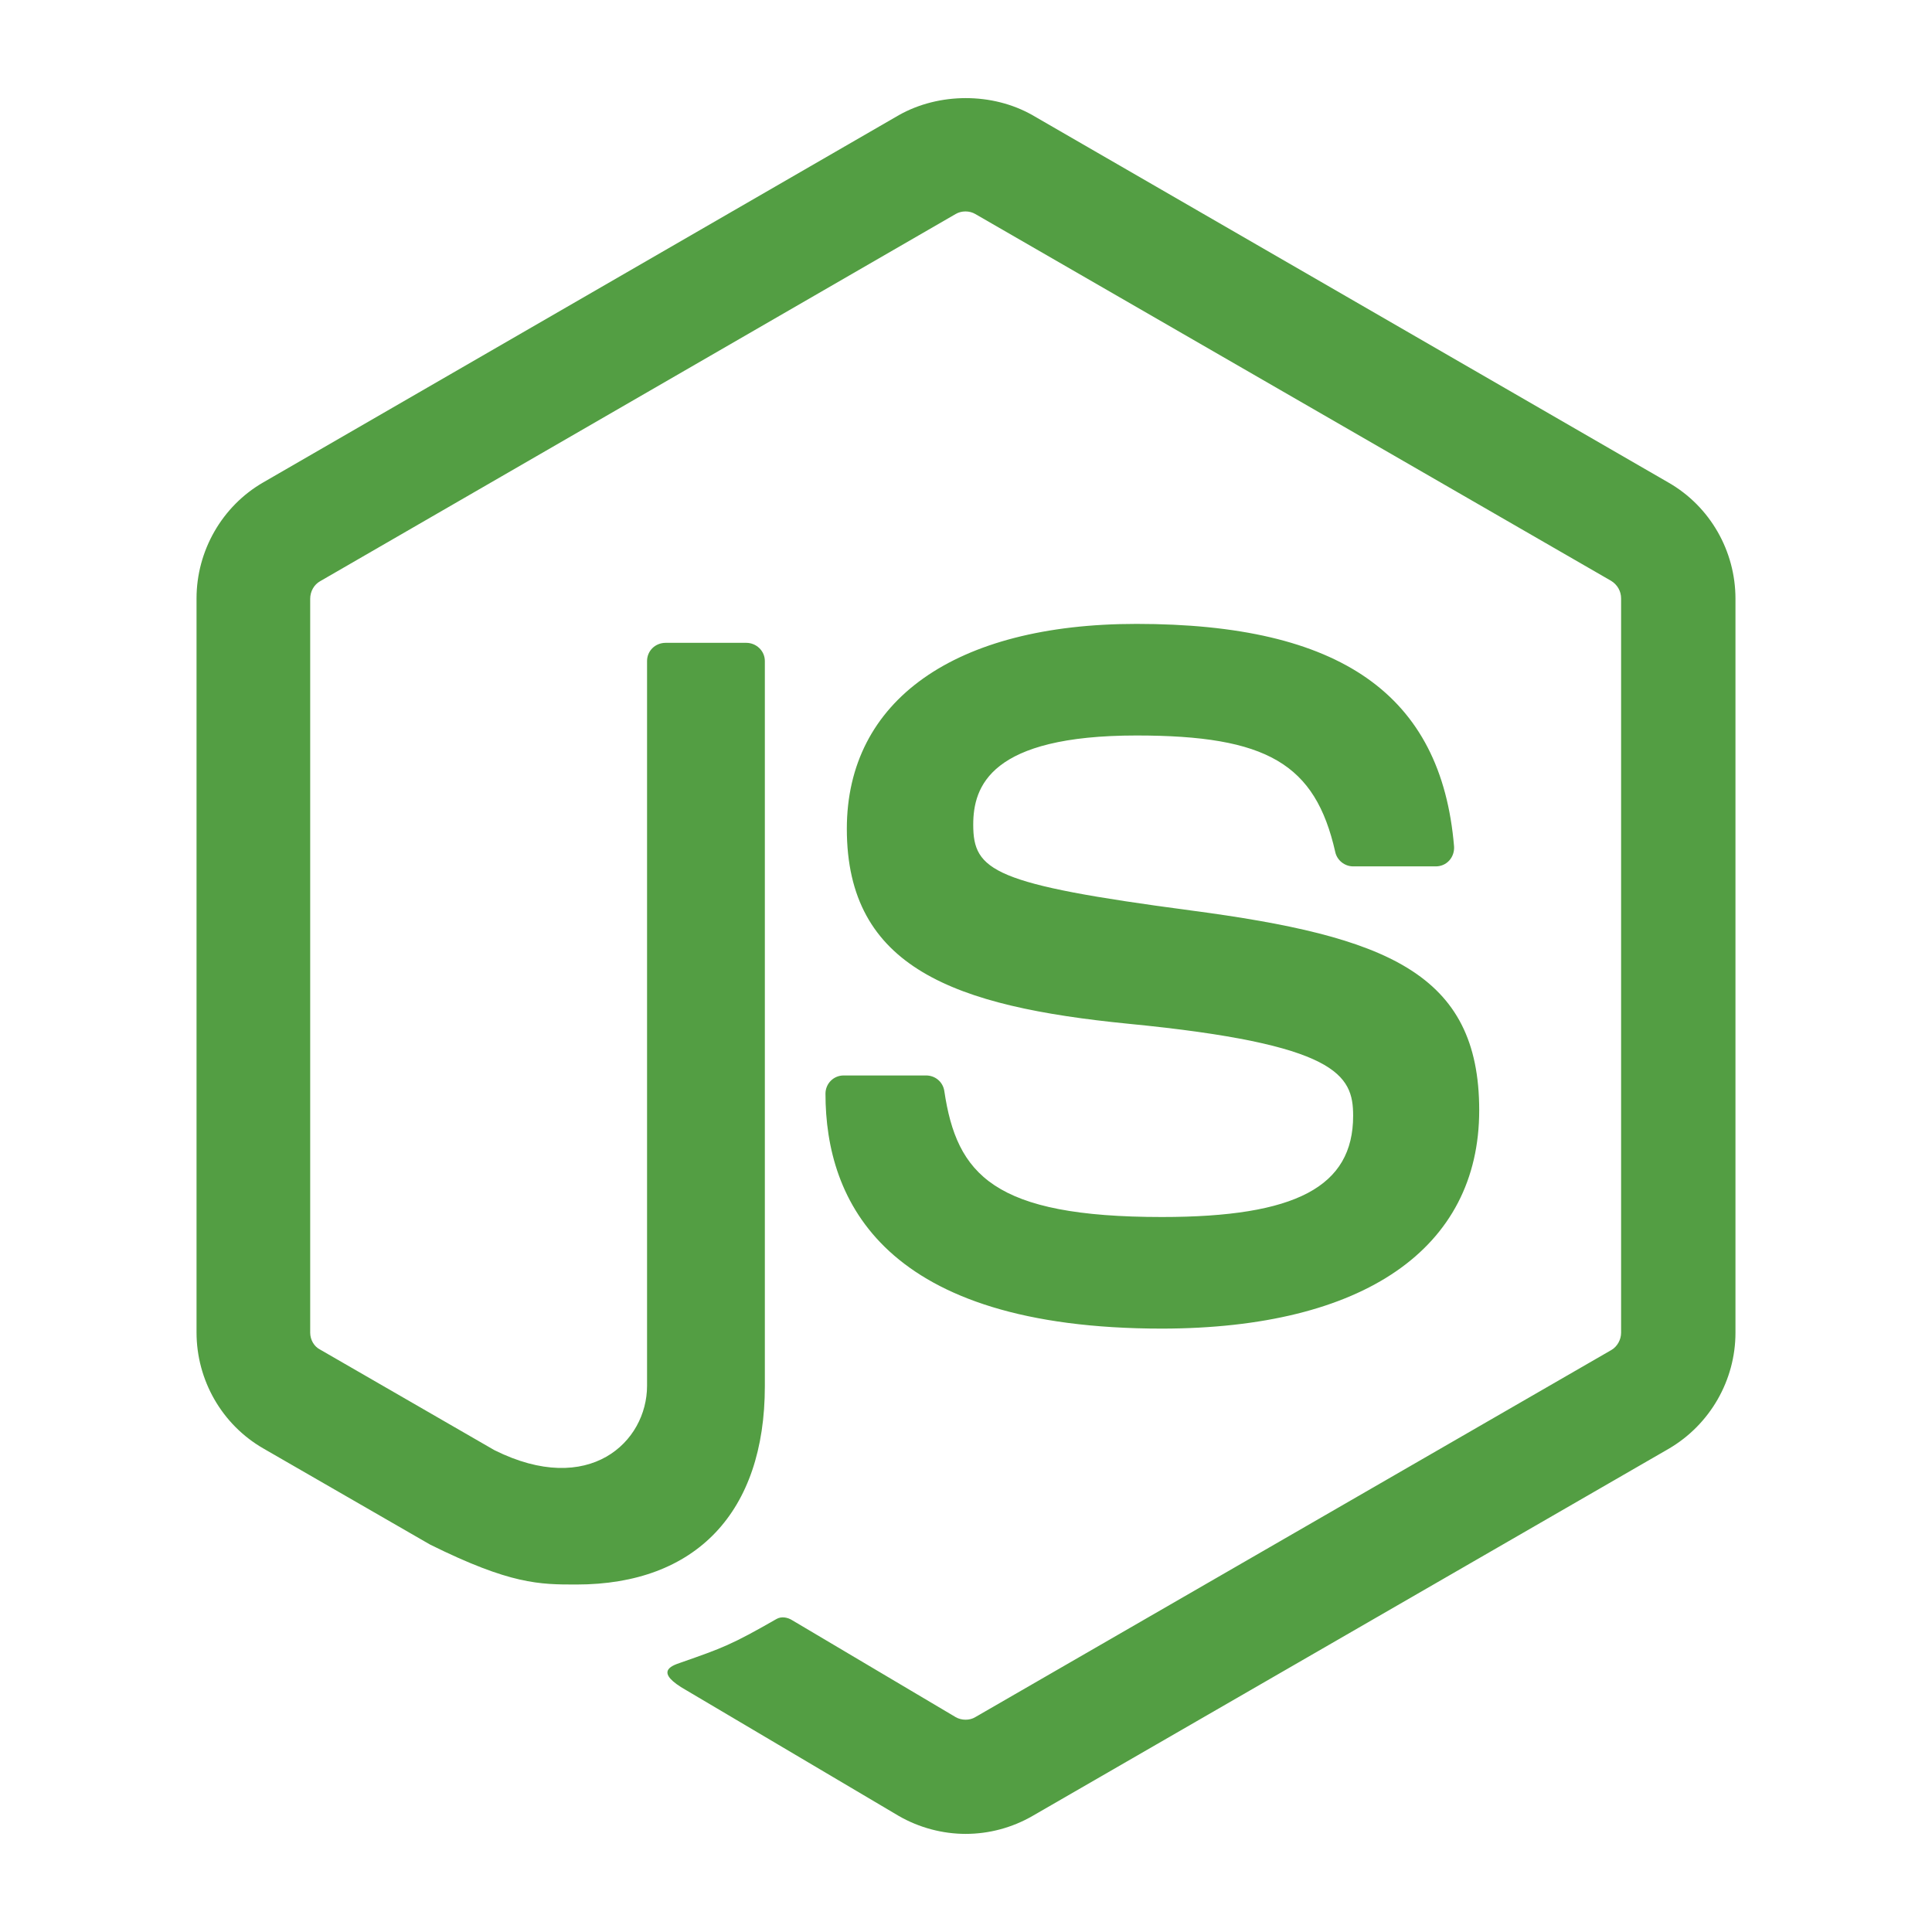
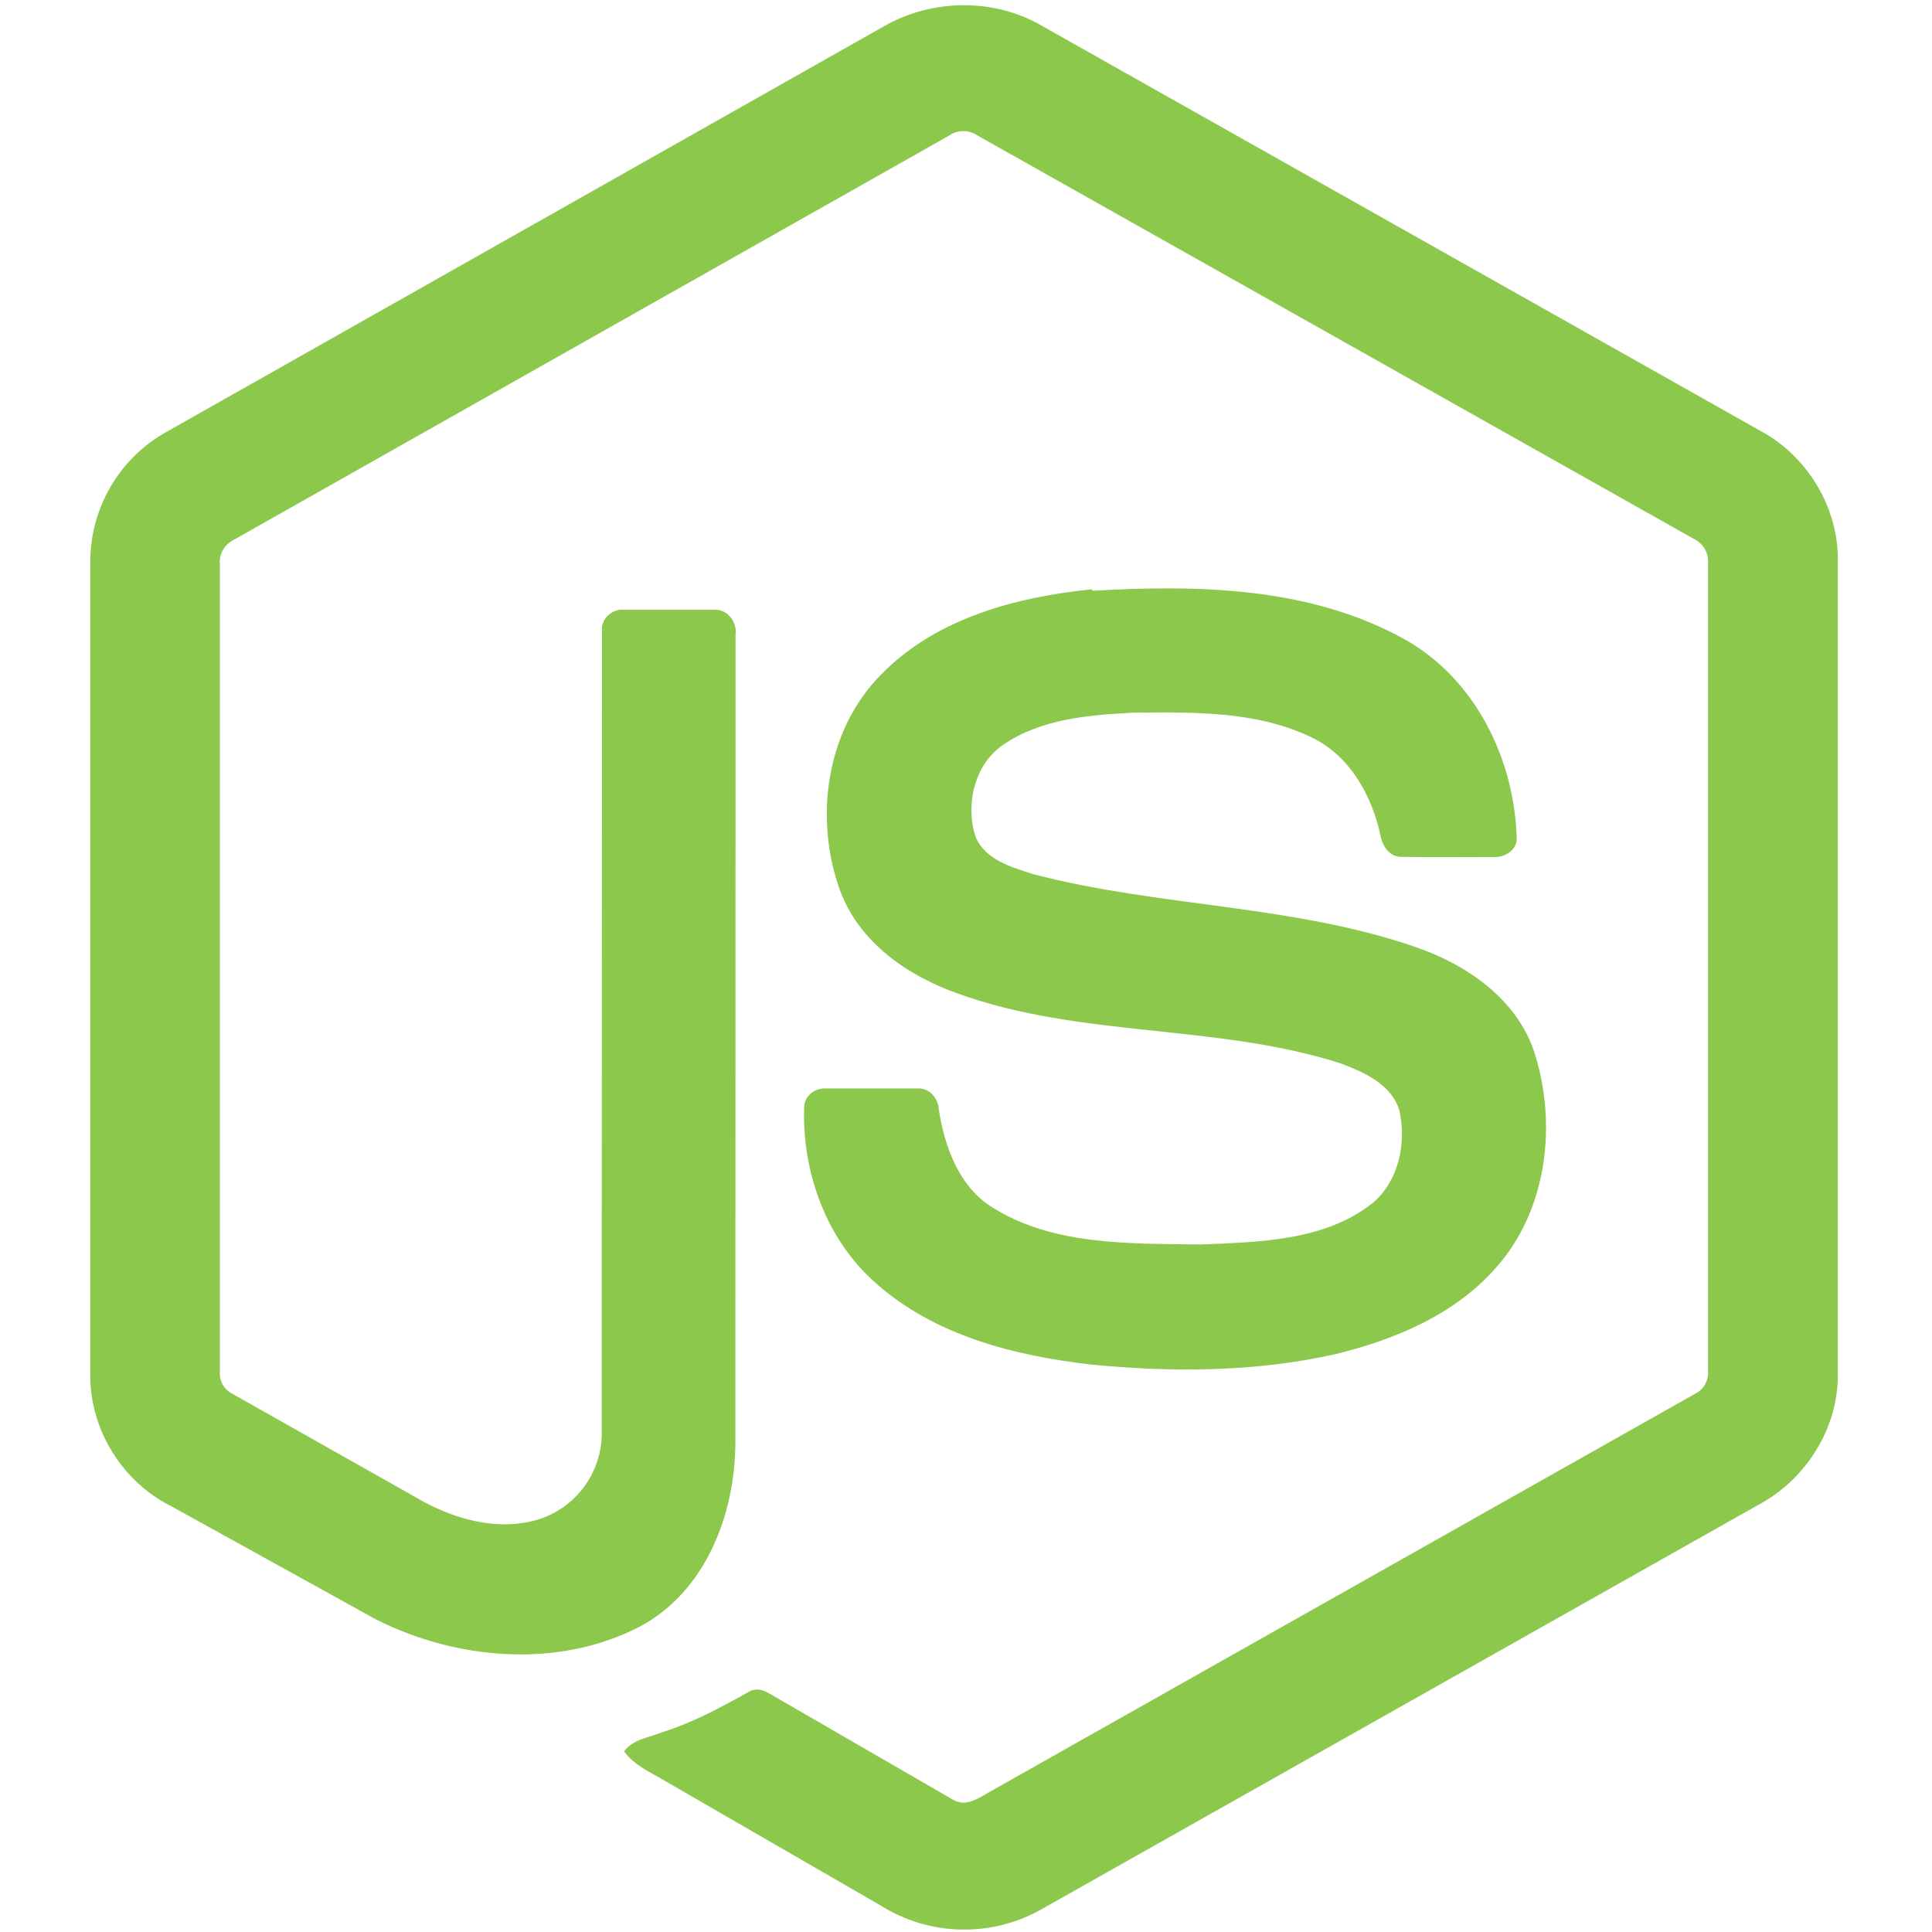
- <svg xmlns="http://www.w3.org/2000/svg" height="512px" style="enable-background:new 0 0 512 512;" version="1.1" viewBox="0 0 512 512" width="512px" xml:space="preserve">
-   <g id="_x32_33-node-js">
-     <g>
-       <path d="M255.908,485.999c-6.116,0-12.323-1.642-17.708-4.746l-56.319-33.316    c-8.397-4.747-4.29-6.389-1.551-7.303c11.226-3.925,13.508-4.745,25.465-11.592c1.279-0.729,2.922-0.457,4.199,0.366    l43.266,25.648c1.552,0.912,3.741,0.912,5.202,0l168.592-97.304c1.553-0.913,2.555-2.738,2.555-4.563V158.583    c0-1.917-1.002-3.651-2.645-4.654L258.463,56.716c-1.551-0.913-3.65-0.913-5.202,0L84.852,154.019    c-1.644,0.913-2.647,2.738-2.647,4.655v194.515c0,1.825,1.003,3.65,2.647,4.473l46.188,26.653    c25.102,12.504,40.436-2.191,40.436-17.068V175.195c0-2.738,2.19-4.837,4.93-4.837h21.359c2.647,0,4.928,2.099,4.928,4.837    v192.143c0,33.407-18.256,52.576-49.928,52.576c-9.768,0-17.435,0-38.794-10.588l-44.179-25.467    c-10.954-6.299-17.708-18.074-17.708-30.76V158.583c0-12.596,6.754-24.462,17.708-30.76L238.2,30.519    c10.679-6.024,24.828-6.024,35.416,0l168.594,97.394c10.953,6.298,17.707,18.073,17.707,30.761v194.515    c0,12.596-6.754,24.371-17.707,30.761l-168.594,97.303C268.23,484.357,262.113,485.999,255.908,485.999z M392.006,294.224    c0-36.421-24.646-46.096-76.4-52.941c-52.396-6.938-57.689-10.498-57.689-22.729c0-10.131,4.473-23.641,43.266-23.641    c34.596,0,47.375,7.485,52.668,30.853c0.457,2.19,2.467,3.833,4.746,3.833h21.91c1.367,0,2.645-0.547,3.559-1.552    c0.914-1.003,1.369-2.373,1.275-3.743c-3.375-40.252-30.121-58.965-84.158-58.965c-48.103,0-76.764,20.264-76.764,54.311    c0,36.876,28.569,47.101,74.664,51.662c55.225,5.387,59.514,13.511,59.514,24.373c0,18.805-15.15,26.835-50.658,26.835    c-44.635,0-54.403-11.227-57.689-33.406c-0.365-2.373-2.374-4.107-4.837-4.107h-21.817c-2.738,0-4.836,2.191-4.836,4.836    c0,28.39,15.426,62.254,89.271,62.254C361.336,352.005,392.006,330.916,392.006,294.224L392.006,294.224z" style="fill:#539E43;" />
-     </g>
-   </g>
-   <g id="Layer_1" />
+ <svg xmlns="http://www.w3.org/2000/svg" width="64" height="64" viewBox="0 0 32 32" preserveAspectRatio="xMidYMid" fill="#8cc84b">
+   <path d="M14.656.427c.8-.453 1.82-.455 2.6 0L29.2 7.16c.747.42 1.247 1.253 1.24 2.114v13.5c.005.897-.544 1.748-1.332 2.16l-11.88 6.702a2.6 2.6 0 0 1-2.639-.073l-3.565-2.06c-.243-.145-.516-.26-.688-.495.152-.204.422-.23.642-.32.496-.158.95-.4 1.406-.656.115-.08.256-.05.366.022l3.04 1.758c.217.125.437-.04.623-.145l11.665-6.583c.144-.07.224-.222.212-.38V9.334c.016-.18-.087-.344-.25-.417L16.19 2.244a.41.41 0 0 0-.465-.001L3.892 8.93c-.16.073-.27.235-.25.415v13.37c-.014.158.07.307.215.375l3.162 1.785c.594.32 1.323.5 1.977.265a1.5 1.5 0 0 0 .971-1.409l.003-13.29c-.014-.197.172-.36.363-.34h1.52c.2-.005.357.207.33.405L12.18 23.88c.001 1.188-.487 2.48-1.586 3.063-1.354.7-3.028.553-4.366-.12l-3.4-1.88c-.8-.4-1.337-1.264-1.332-2.16v-13.5a2.46 2.46 0 0 1 1.282-2.141L14.656.427zM18.1 9.785c1.727-.1 3.576-.066 5.13.785 1.203.652 1.87 2.02 1.892 3.358-.034.18-.222.28-.394.267-.5-.001-1.002.007-1.504-.003-.213.008-.336-.188-.363-.376-.144-.64-.493-1.273-1.095-1.582-.924-.463-1.996-.44-3.004-.43-.736.04-1.527.103-2.15.535-.48.328-.624 1-.453 1.522.16.383.603.506.964.62 2.082.544 4.287.5 6.33 1.207.845.292 1.672.86 1.962 1.745.378 1.186.213 2.604-.63 3.556-.684.784-1.68 1.2-2.675 1.442-1.323.295-2.695.302-4.038.17-1.263-.144-2.577-.476-3.552-1.336-.834-.724-1.24-1.852-1.2-2.94.01-.184.193-.312.37-.297h1.5c.202-.014.35.16.36.35.093.6.322 1.25.854 1.6 1.026.662 2.313.616 3.487.635.973-.043 2.065-.056 2.86-.7.42-.367.543-.98.43-1.508-.123-.446-.6-.653-1-.8-2.055-.65-4.285-.414-6.32-1.15-.826-.292-1.625-.844-1.942-1.693-.443-1.2-.24-2.687.693-3.607.9-.915 2.22-1.268 3.47-1.394z" />
</svg>
